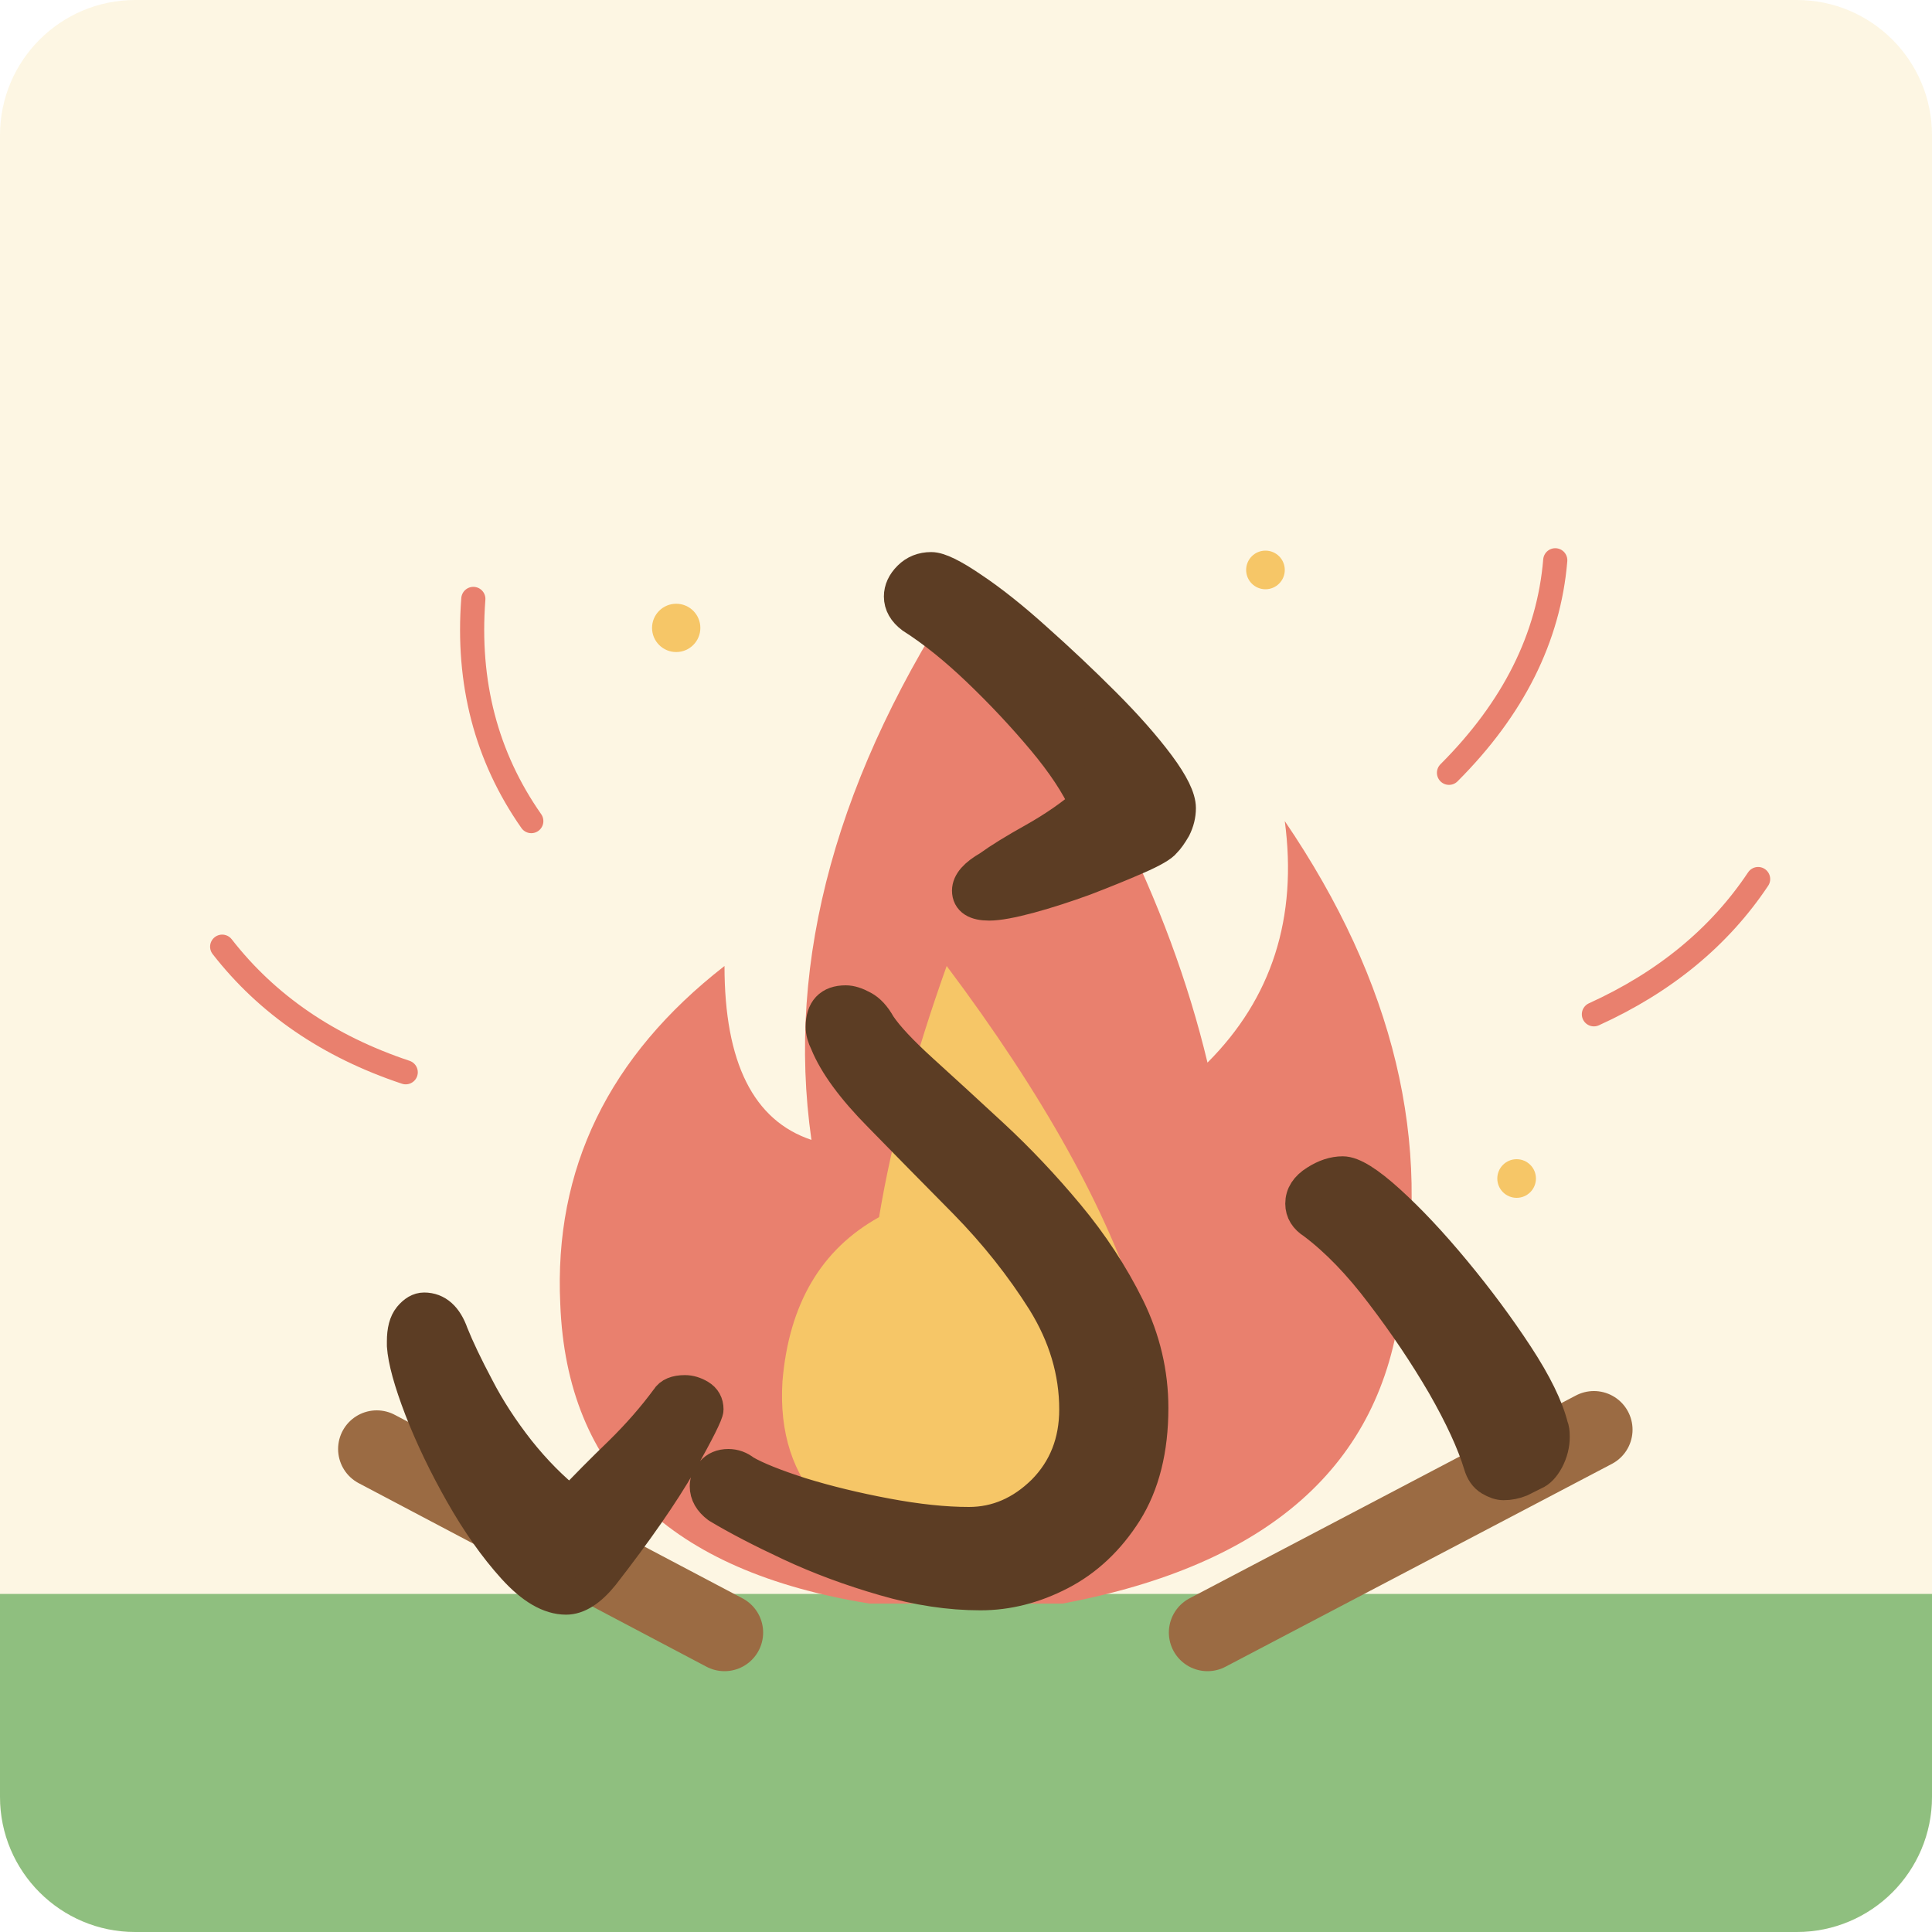
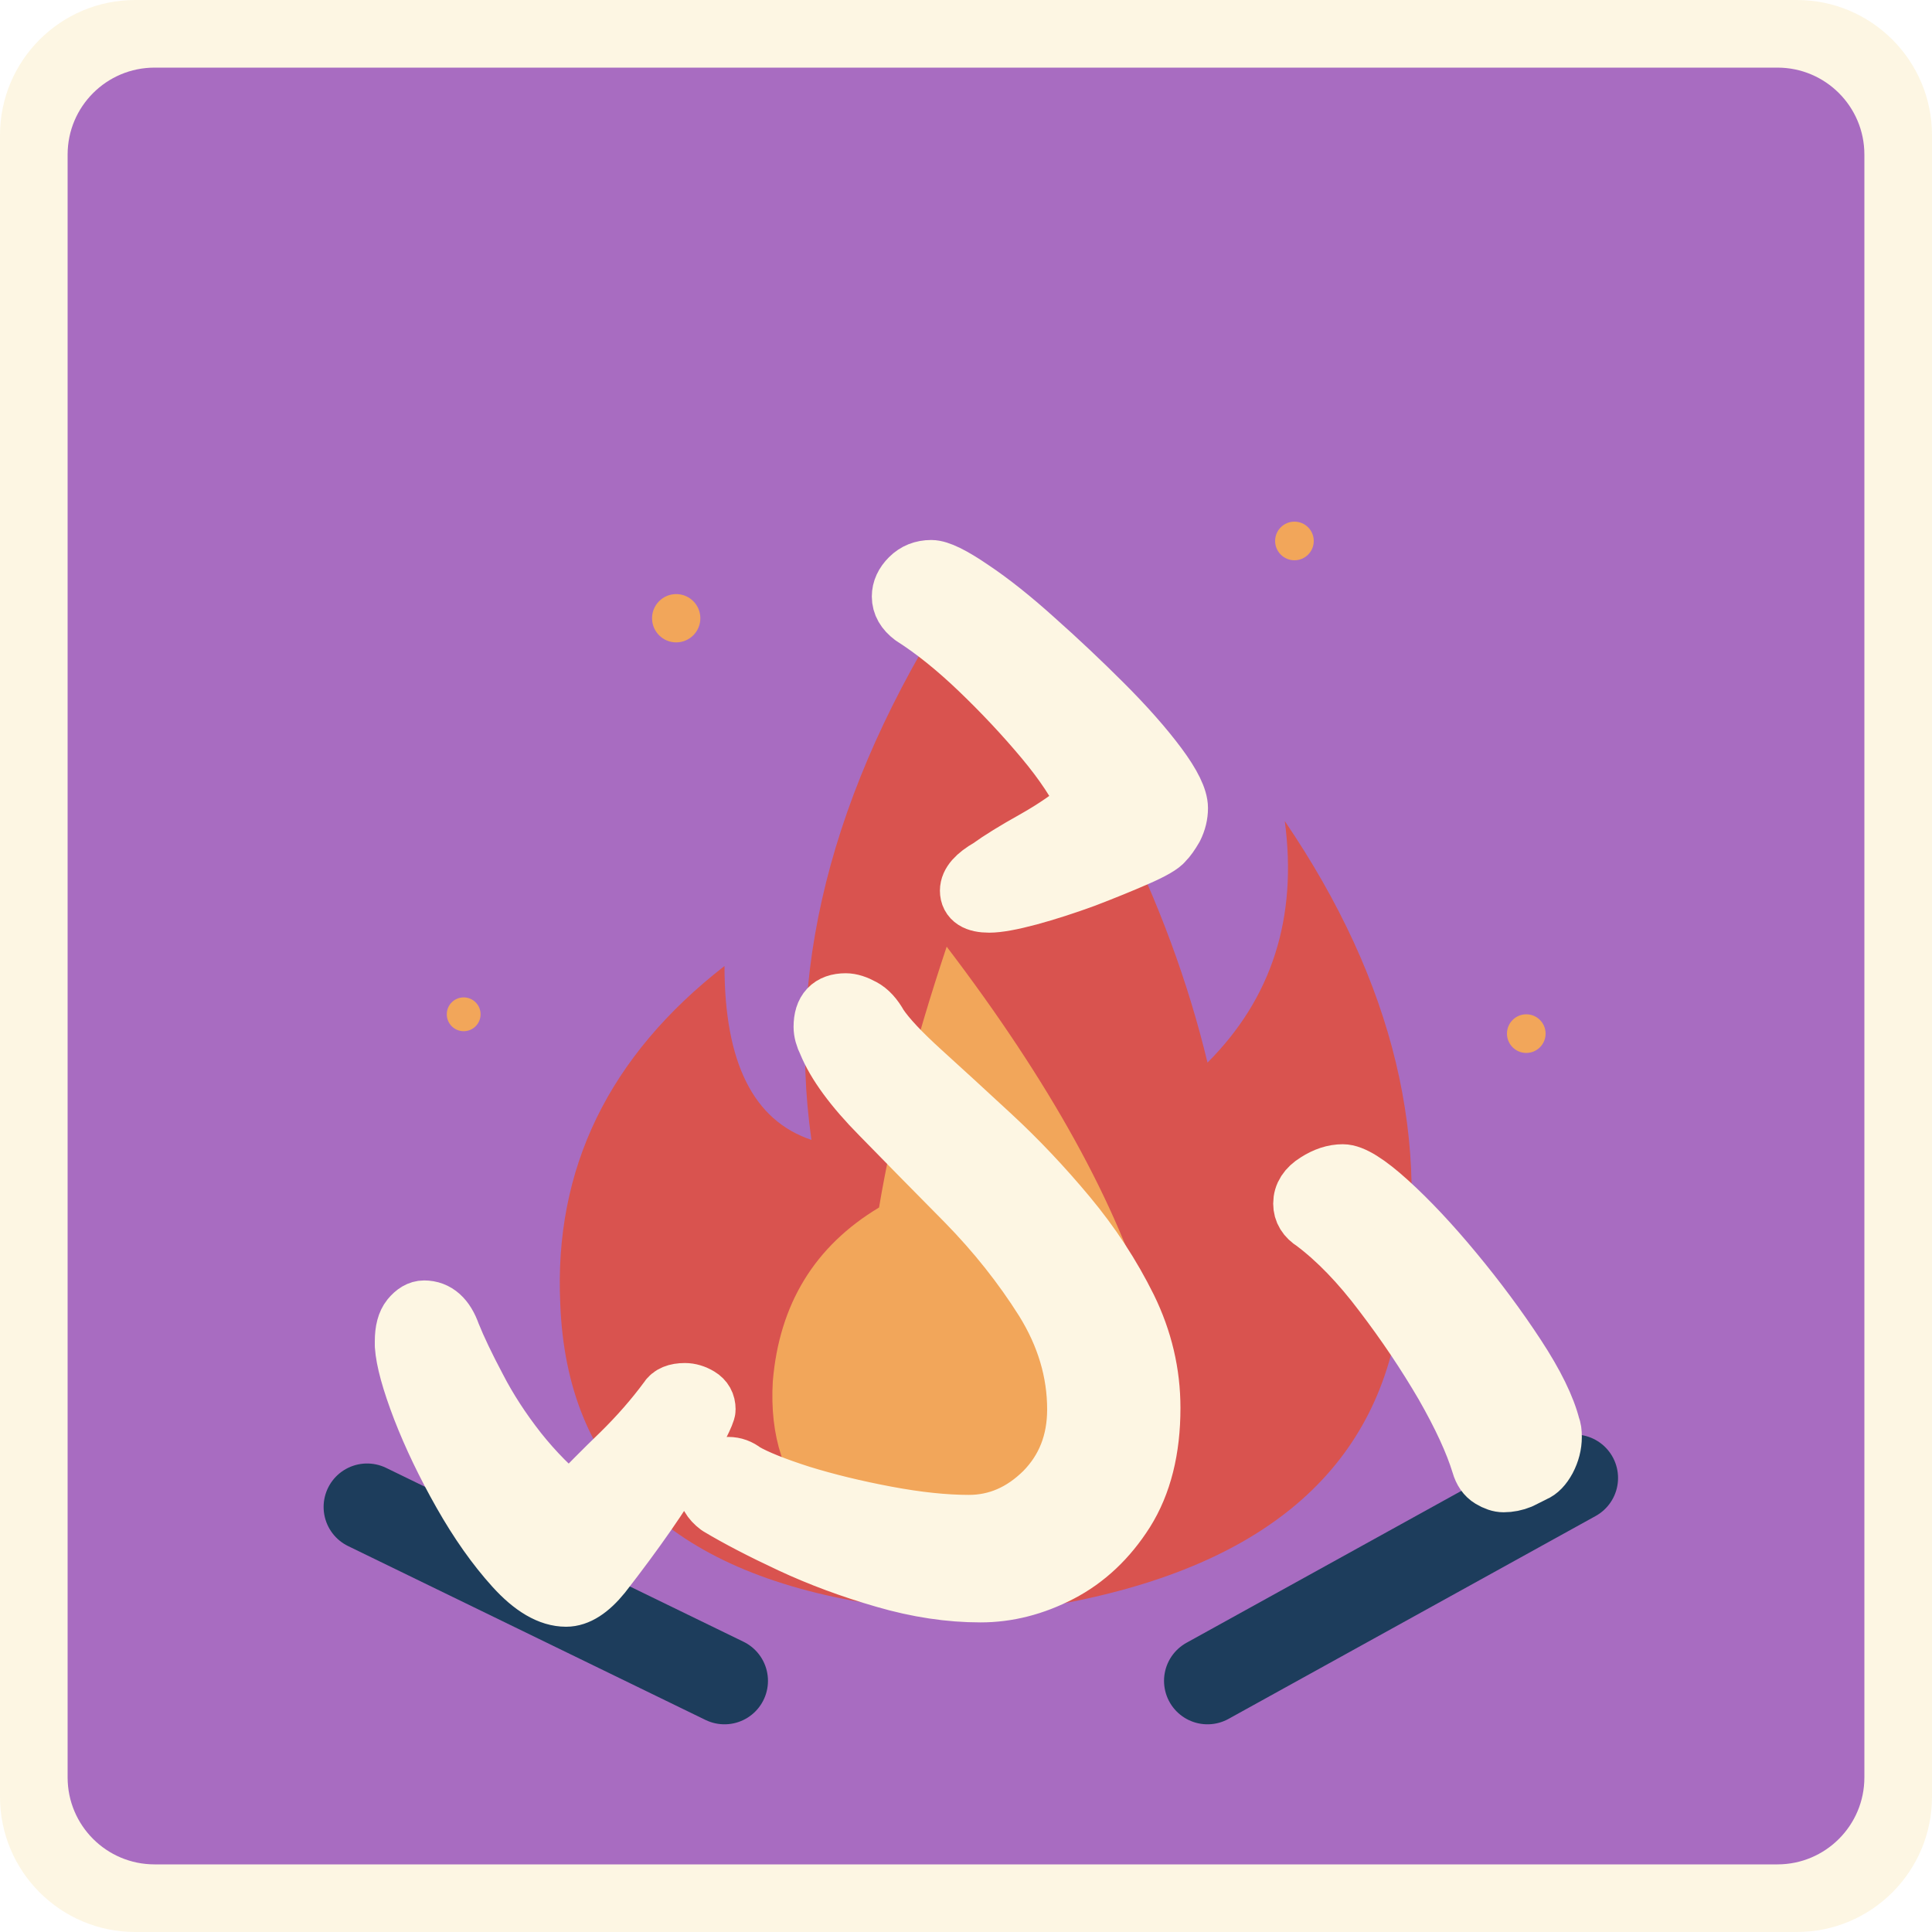
<svg xmlns="http://www.w3.org/2000/svg" viewBox="0 0 400 400">
  <rect width="400" height="400" rx="28" fill="#fdf6e3" />
-   <path d="M0 330H400V372A28 28 0 0 1 372 400H28A28 28 0 0 1 0 372Z" fill="#8fbf7f" />
-   <path d="M200 120Q238 170 250 220Q270 200 266 170Q300 220 290 270Q284 320 220 332H180Q118 322 116 270Q114 228 150 200Q150 230 168 236Q160 180 200 120Z" fill="#e9806e" />
-   <path d="M196 200Q226 240 236 272Q240 316 200 326Q160 318 162 286Q164 262 182 252Q186 228 196 200Z" fill="#f6c667" />
-   <g stroke="#e9806e" stroke-width="5" stroke-linecap="round" fill="none">
-     <path d="M110 170Q96 150 98 124M300 160Q320 140 322 116M84 222Q60 214 46 196M330 210Q352 200 364 182" />
+   <defs>
+     <clipPath id="card">
+       <rect x="14" y="14" width="372" height="372" rx="18" />
+     </clipPath>
+   </defs>
+   <rect x="14" y="14" width="372" height="372" rx="18" fill="#a86cc1" />
+   <g clip-path="url(#card)">
+     <path d="M200 120Q238 170 250 220Q270 200 266 170Q300 220 290 270Q284 320 220 332H180Q118 322 116 270Q114 228 150 200Q150 230 168 236Q160 180 200 120Z" fill="#d9534f" />
+     <path d="M196 196Q228 238 238 272Q242 318 200 328Q158 320 160 286Q162 262 182 250Q186 226 196 196Z" fill="#f2a65a" />
+     <path d="M76 312L150 348M250 348L326 306" stroke="#1d3d5c" stroke-width="18" stroke-linecap="round" />
  </g>
-   <circle cx="140" cy="130" r="5" fill="#f6c667" />
-   <circle cx="262" cy="118" r="4" fill="#f6c667" />
-   <circle cx="314" cy="244" r="4" fill="#f6c667" />
-   <path d="M78 300L150 338M250 338L330 296" stroke="#9b6b43" stroke-width="16" stroke-linecap="round" />
-   <path id="glyph" d="M224.9 166.4Q220.4 170.3 214.2 173.8Q208.1 177.2 204.8 179.6Q200.6 182.0 200.6 184.4Q200.6 187.1 204.8 187.1Q207.5 187.1 213.1 185.6Q218.6 184.1 224.6 181.9Q230.6 179.6 235.4 177.5Q240.2 175.4 241.1 174.2Q242.0 173.3 243.1 171.4Q244.1 169.4 244.1 167.3Q244.1 164.3 239.8 158.5Q235.4 152.6 228.5 145.7Q221.6 138.8 214.4 132.4Q207.2 125.9 201.2 121.9Q195.2 117.8 192.8 117.8Q190.1 117.8 188.3 119.6Q186.5 121.4 186.5 123.5Q186.5 125.9 188.9 127.7Q195.5 131.9 202.7 138.8Q209.9 145.7 216.1 153.1Q222.2 160.4 224.9 166.4ZM182.0 212.3Q180.5 209.6 178.6 208.6Q176.6 207.5 175.1 207.5Q170.3 207.5 170.3 212.6Q170.3 214.1 171.2 215.9Q173.9 222.5 182.2 230.9Q190.4 239.3 199.9 248.9Q209.3 258.5 216.1 269.3Q222.8 280.1 222.8 291.8Q222.8 302.0 216.1 308.8Q209.3 315.5 200.6 315.5Q193.1 315.5 183.5 313.7Q173.9 311.9 165.8 309.4Q157.7 306.8 154.1 304.7Q152.6 303.5 150.8 303.5Q148.7 303.5 147.5 304.9Q146.3 306.2 146.3 307.7Q146.3 310.1 148.7 311.9Q154.7 315.5 163.7 319.7Q172.7 323.9 183.1 326.9Q193.4 329.9 203.0 329.9Q211.4 329.9 219.5 325.7Q227.6 321.5 233.0 313.0Q238.4 304.4 238.4 291.5Q238.4 280.7 233.5 270.7Q228.5 260.6 221.0 251.6Q213.5 242.6 205.4 235.1Q197.3 227.6 190.9 221.8Q184.4 215.9 182.0 212.3ZM317.6 305.0Q319.1 304.4 320.3 302.2Q321.5 299.9 321.5 297.5Q321.5 296.0 321.2 295.4Q319.7 289.4 314.0 280.7Q308.3 272.0 301.1 263.3Q293.9 254.6 287.5 248.8Q281.0 242.9 278.0 242.9Q275.3 242.9 272.5 244.7Q269.6 246.5 269.6 249.2Q269.6 251.6 272.0 253.1Q279.2 258.5 286.2 267.8Q293.3 277.1 298.9 286.7Q304.4 296.3 306.5 303.2Q307.1 305.3 308.6 306.2Q310.1 307.1 311.3 307.1Q313.1 307.1 314.8 306.4Q316.4 305.6 317.6 305.0ZM83.6 277.7L83.6 278.6Q83.9 283.1 87.2 291.7Q90.5 300.2 95.6 309.2Q100.7 318.2 106.4 324.5Q112.1 330.8 117.2 330.8Q120.8 330.8 124.7 326.0Q135.2 312.5 140.8 302.8Q146.3 293.0 146.3 291.8Q146.3 290.0 144.8 289.1Q143.3 288.2 141.8 288.2Q139.1 288.2 138.2 289.7Q134.0 295.4 128.5 300.8Q122.9 306.2 118.1 311.3Q112.4 306.8 107.3 300.4Q102.2 293.9 98.8 287.3Q95.3 280.7 93.5 276.2Q91.7 271.1 87.8 271.1Q86.3 271.1 84.9 272.8Q83.6 274.4 83.6 277.7Z" fill="#5c3d24" stroke="#5c3d24" stroke-width="7" stroke-linejoin="round" />
+   <path id="glyph" d="M224.9 166.4Q220.4 170.3 214.2 173.8Q208.1 177.2 204.8 179.6Q200.6 182.0 200.6 184.4Q200.6 187.1 204.8 187.1Q207.5 187.1 213.1 185.6Q218.6 184.1 224.6 181.9Q230.6 179.6 235.4 177.5Q240.2 175.4 241.1 174.2Q242.0 173.3 243.1 171.4Q244.1 169.4 244.1 167.3Q244.1 164.3 239.8 158.5Q235.4 152.6 228.5 145.7Q221.6 138.8 214.4 132.4Q207.2 125.9 201.2 121.9Q195.2 117.8 192.8 117.8Q190.1 117.8 188.3 119.6Q186.5 121.4 186.5 123.5Q186.5 125.9 188.9 127.7Q195.5 131.9 202.7 138.8Q209.9 145.7 216.1 153.1Q222.2 160.4 224.9 166.4ZM182.0 212.3Q180.5 209.6 178.6 208.6Q176.6 207.5 175.1 207.5Q170.3 207.5 170.3 212.6Q170.3 214.1 171.2 215.9Q173.9 222.5 182.2 230.9Q190.4 239.3 199.9 248.9Q209.3 258.5 216.1 269.3Q222.8 280.1 222.8 291.8Q222.8 302.0 216.1 308.8Q209.3 315.5 200.6 315.5Q193.1 315.5 183.5 313.7Q173.9 311.9 165.8 309.4Q157.7 306.8 154.1 304.7Q152.6 303.5 150.8 303.5Q148.7 303.5 147.5 304.9Q146.3 306.2 146.3 307.7Q146.3 310.1 148.7 311.9Q154.7 315.5 163.7 319.7Q172.7 323.9 183.1 326.9Q193.4 329.9 203.0 329.9Q211.4 329.9 219.5 325.7Q227.6 321.5 233.0 313.0Q238.4 304.4 238.4 291.5Q238.4 280.7 233.5 270.7Q228.5 260.6 221.0 251.6Q213.5 242.6 205.4 235.1Q197.3 227.6 190.9 221.8Q184.4 215.9 182.0 212.3ZM317.6 305.0Q319.1 304.4 320.3 302.2Q321.5 299.9 321.5 297.5Q321.5 296.0 321.2 295.4Q319.7 289.4 314.0 280.7Q308.3 272.0 301.1 263.3Q293.9 254.6 287.5 248.8Q281.0 242.9 278.0 242.9Q275.3 242.9 272.5 244.7Q269.6 246.5 269.6 249.2Q269.6 251.6 272.0 253.1Q279.2 258.5 286.2 267.8Q293.3 277.1 298.9 286.7Q304.4 296.3 306.5 303.2Q307.1 305.3 308.6 306.2Q310.1 307.1 311.3 307.1Q313.1 307.1 314.8 306.4Q316.4 305.6 317.6 305.0ZM83.6 277.7L83.6 278.6Q83.9 283.1 87.2 291.7Q90.5 300.2 95.6 309.2Q100.7 318.2 106.4 324.5Q112.1 330.8 117.2 330.8Q120.8 330.8 124.7 326.0Q135.2 312.5 140.8 302.8Q146.3 293.0 146.3 291.8Q146.3 290.0 144.8 289.1Q143.3 288.2 141.8 288.2Q139.1 288.2 138.2 289.7Q134.0 295.4 128.5 300.8Q122.9 306.2 118.1 311.3Q112.4 306.8 107.3 300.4Q102.2 293.9 98.8 287.3Q95.3 280.7 93.5 276.2Q91.7 271.1 87.8 271.1Q86.3 271.1 84.9 272.8Q83.6 274.4 83.6 277.7Z" fill="#fdf6e3" stroke="#fdf6e3" stroke-width="12" stroke-linejoin="round" />
+   <g clip-path="url(#card)">
+     <g fill="#f2a65a">
+       <circle cx="140" cy="128" r="5" />
+       <circle cx="268" cy="112" r="4" />
+       <circle cx="316" cy="214" r="4" />
+       <circle cx="96" cy="210" r="3.5" />
+     </g>
+   </g>
</svg>
